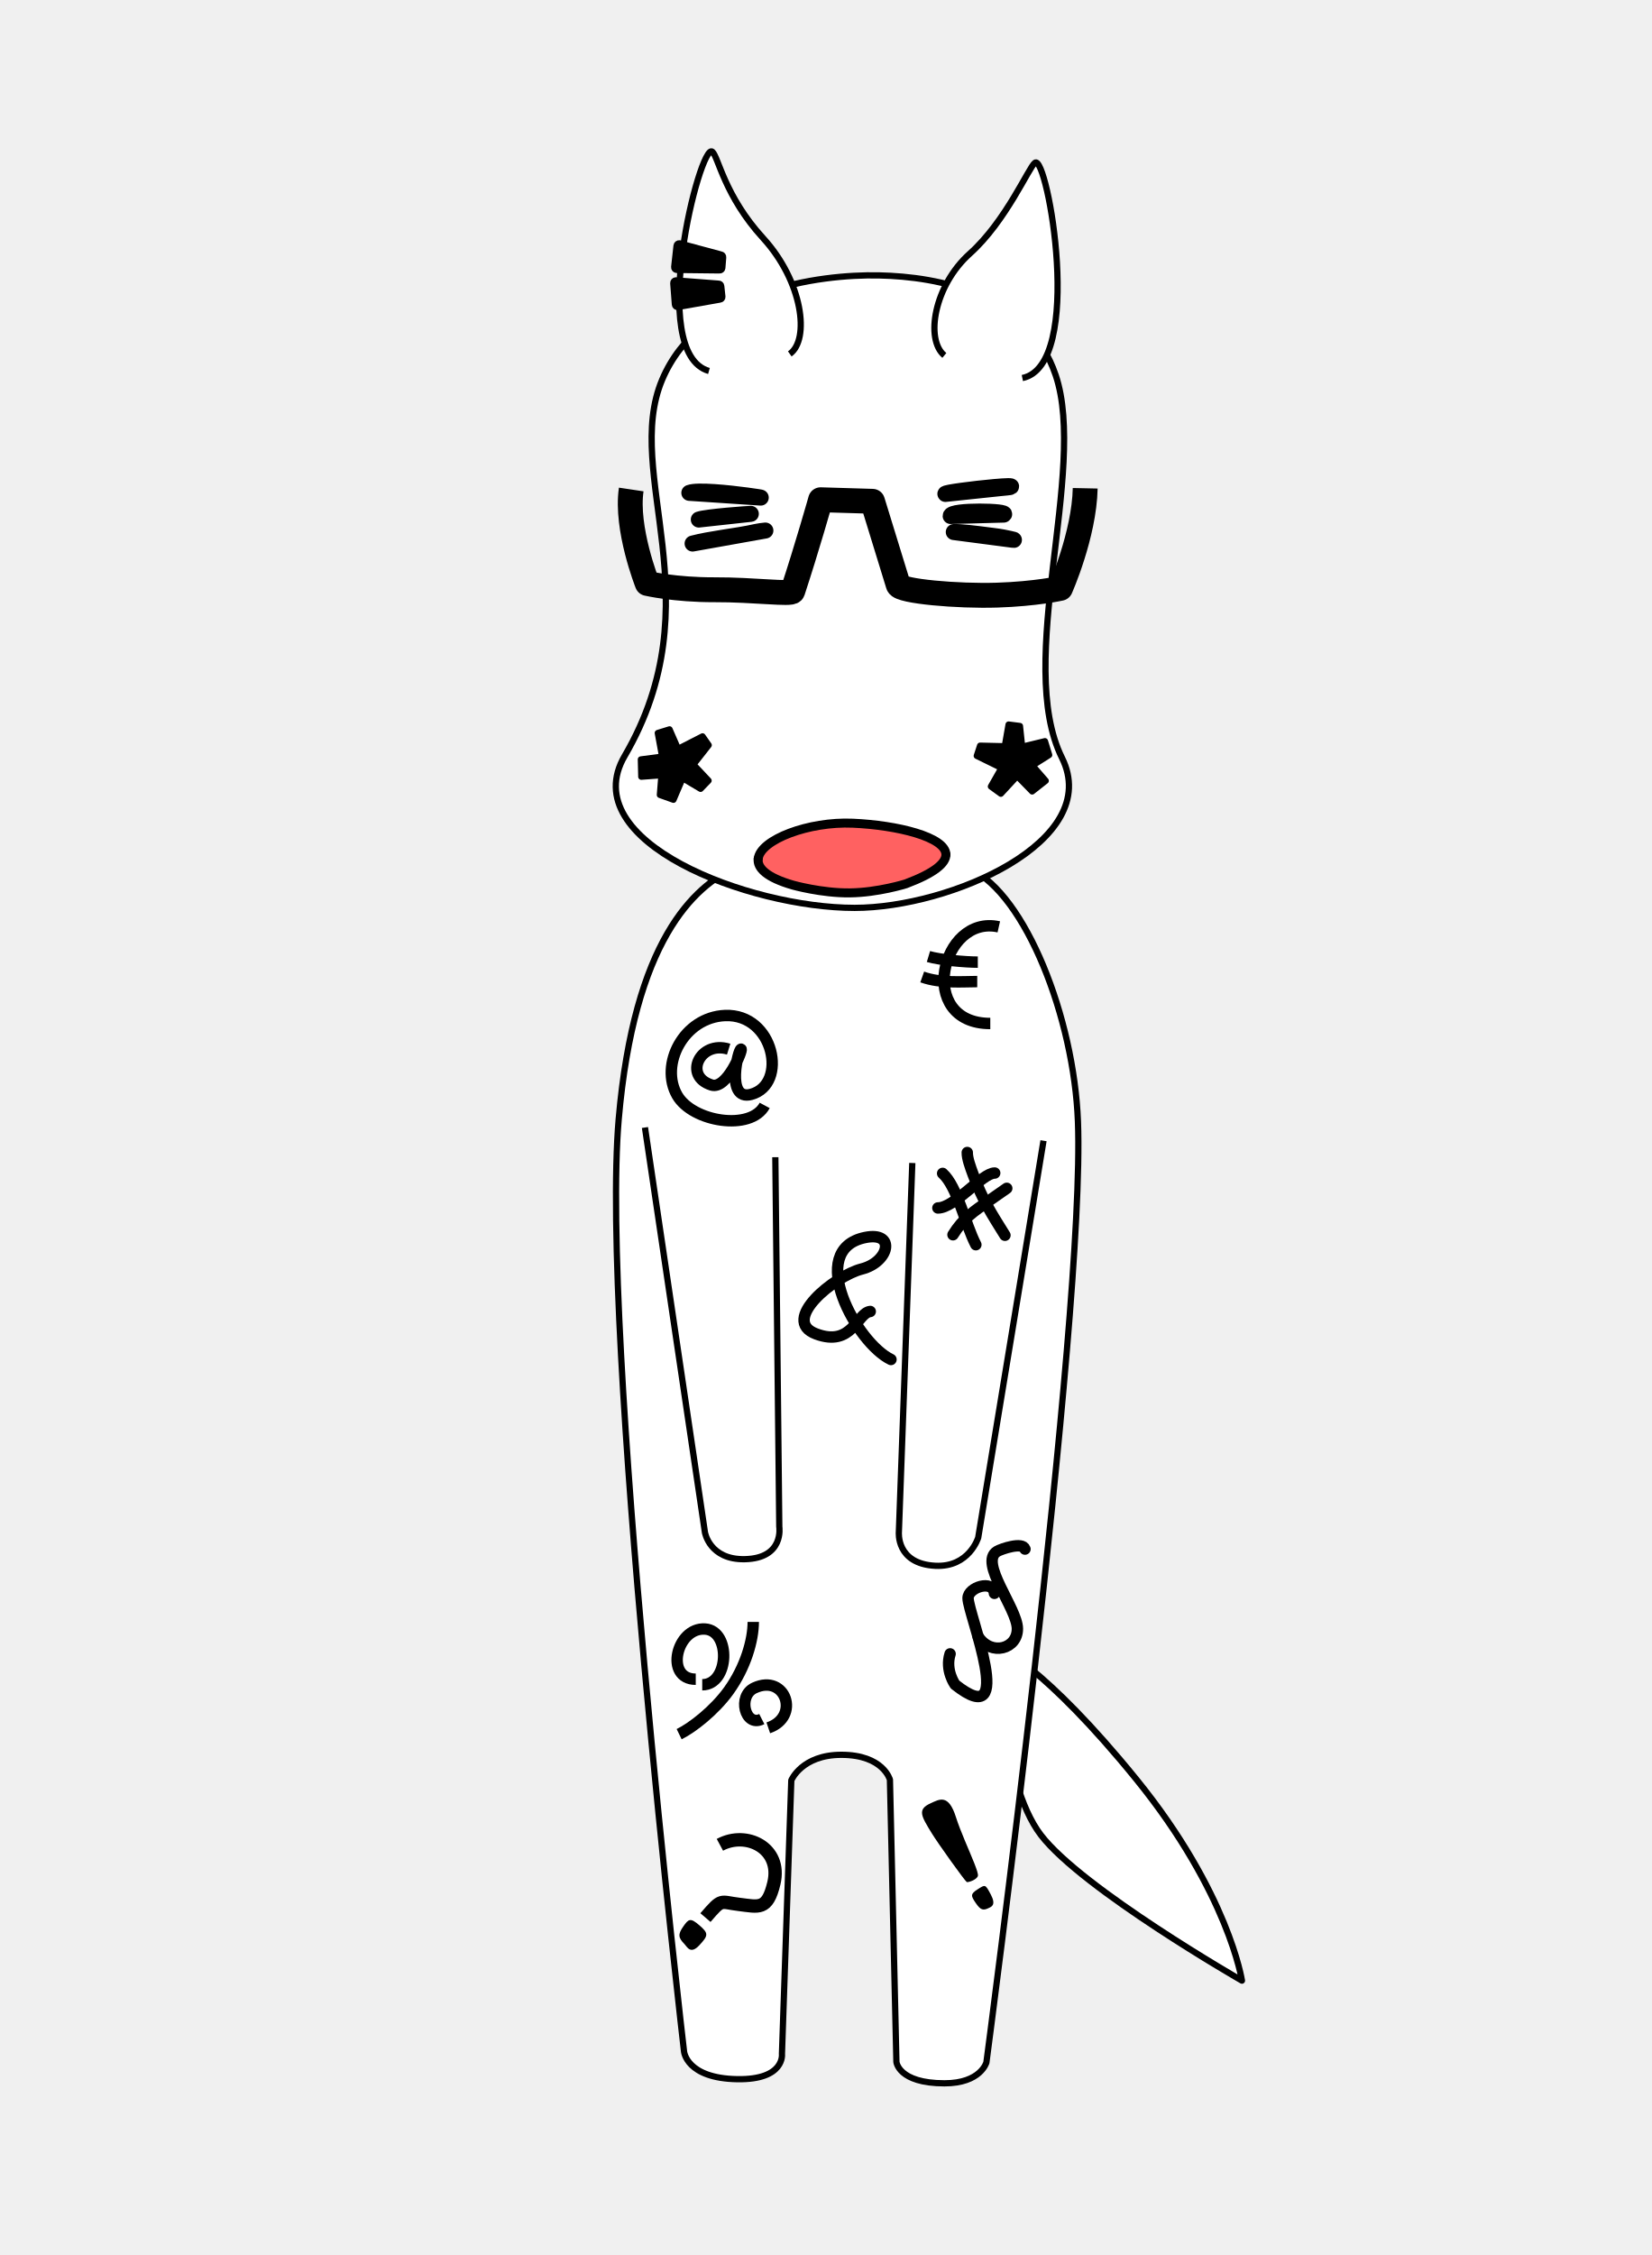
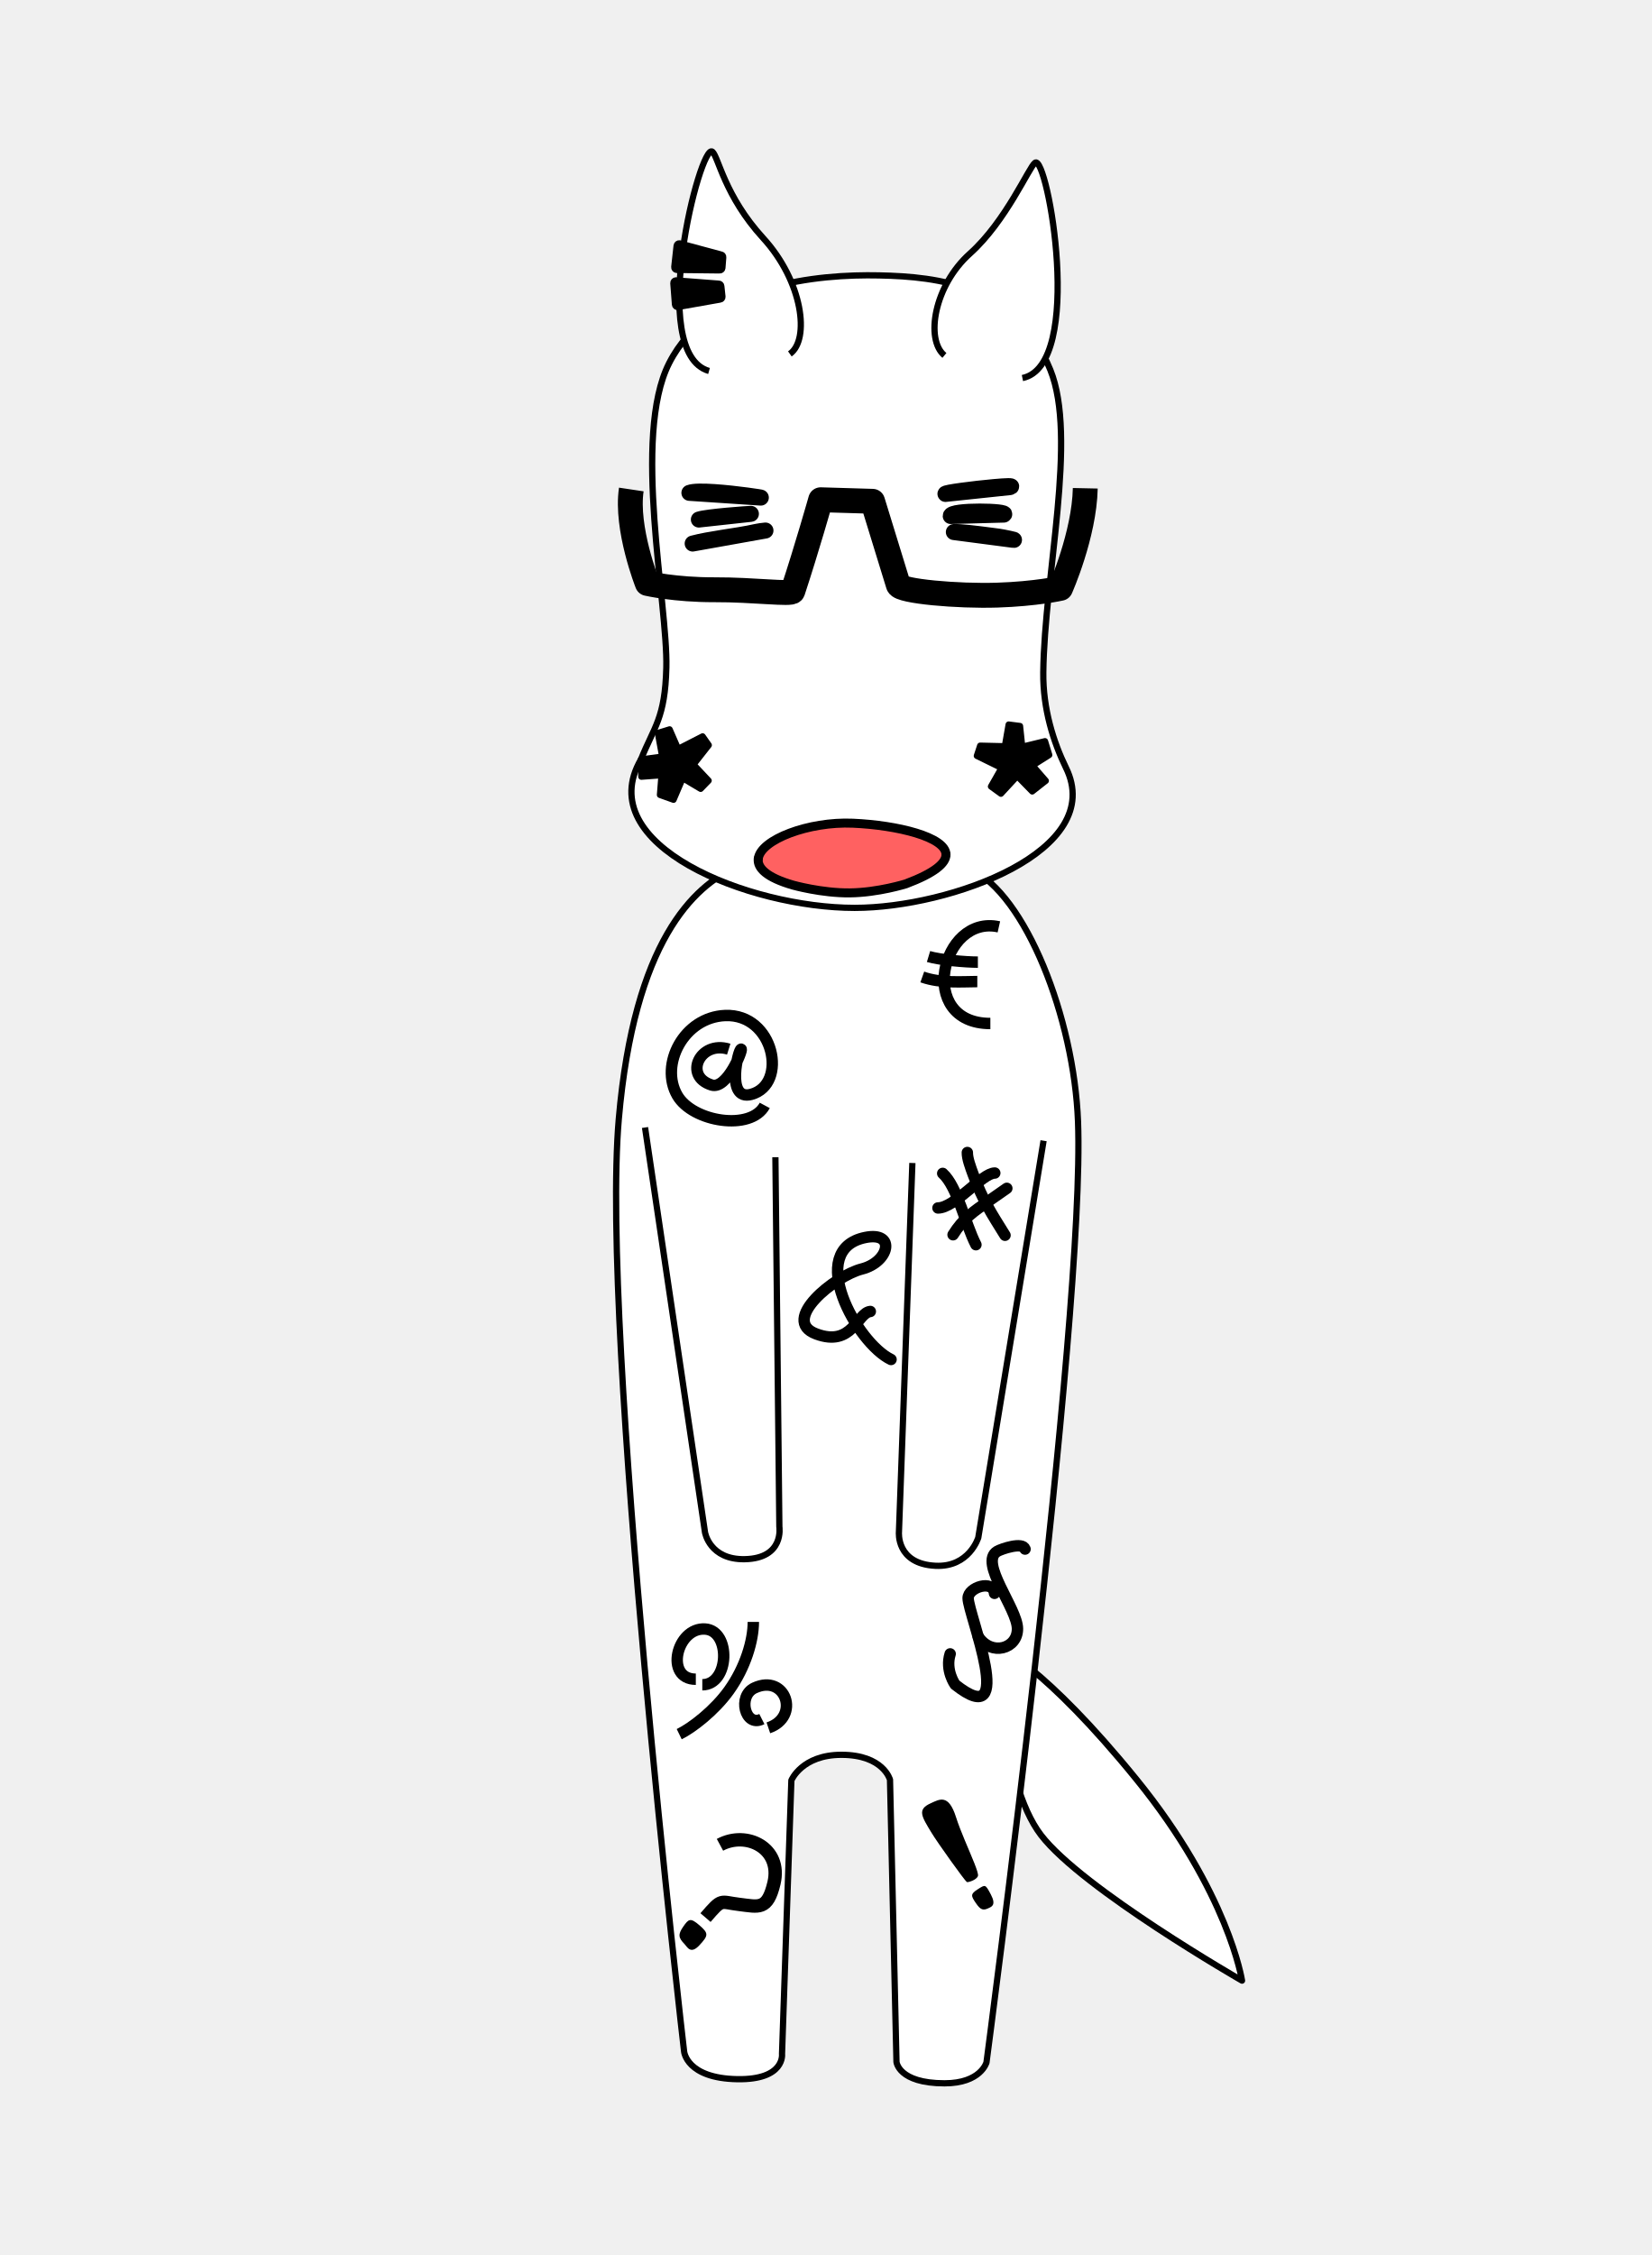
<svg xmlns="http://www.w3.org/2000/svg" xmlns:ns1="http://vectornator.io" height="100%" style="fill-rule:nonzero;clip-rule:evenodd;stroke-linecap:round;stroke-linejoin:round;" xml:space="preserve" width="100%" version="1.1" viewBox="0 0 2642.98 3608.14" id="svg239">
  <defs id="defs128" />
-   <g id="尻尾" ns1:layerName="尻尾">
-     <path stroke="#000000" stroke-width="10" d="M1665.99+2936.21C1732.26+3022.61+1987.76+3169.13+1987.76+3169.13C1987.76+3169.13+1966.38+3028.84+1818.85+2847.14C1671.33+2665.44+1595.43+2632.93+1595.43+2632.93C1595.43+2632.93+1599.71+2849.81+1665.99+2936.21Z" fill="#ffffff" stroke-linecap="butt" opacity="1" stroke-linejoin="round" id="path130" />
+   <g id="尻尾" ns1:layerName="尻尾" transform="translate(0.1138165)">
+     <path stroke="#000000" stroke-width="10" d="m 1665.99,2936.21 c 66.27,86.4 321.77,232.92 321.77,232.92 0,0 -21.38,-140.29 -168.91,-321.99 -147.52,-181.7 -223.42,-214.21 -223.42,-214.21 0,0 4.28,216.88 70.56,303.28 z" fill="#ffffff" stroke-linecap="butt" opacity="1" stroke-linejoin="round" id="path130" />
  </g>
-   <g id="胴体" ns1:layerName="胴体">
+   <g id="胴体" ns1:layerName="胴体" transform="translate(0.1138165)">
    <path stroke="#000000" stroke-width="10" d="m 1266.49,2848.63 c 0,0 16.7,-40.83 80.09,-40.83 67.37,0 77.76,39.85 77.76,39.85 l 10.37,451.41 c 0,0 2.81,34.37 76.96,34.37 58.11,0 67.08,-33.39 67.08,-33.39 0,0 158.51,-1192.47 146.51,-1505.47 -6.39,-166.57 -84,-363 -172,-404 -89.53,-41.71 -301.81,-35.29 -375,-3 -68,30 -163.28,118.62 -188.004,403 -29.792,342.61 104.544,1491.88 104.544,1491.88 0,0 3.49,43.06 85.37,44.38 76.7,1.24 71.34,-40.47 71.34,-40.47 z" fill="#ffffff" stroke-linecap="butt" opacity="1" stroke-linejoin="round" id="path133" />
-     <path stroke="#000000" stroke-width="18.255" d="M1166.22+1678.72C1120.24+1664.42+1093.19+1721.89+1138.8+1736.08C1163.38+1743.73+1189.07+1679.65+1186.08+1678.72C1182.07+1677.47+1160.5+1762.19+1202.15+1751.08C1261.87+1735.16+1238.97+1621.76+1160.55+1624.89C1094.35+1627.54+1055.29+1703.47+1083.95+1752.84C1108.54+1795.2+1201.64+1810.27+1223.9+1768.73" fill="none" stroke-linecap="butt" opacity="1" stroke-linejoin="round" id="path135" />
+     <path stroke="#000000" stroke-width="18.255" d="m 1166.22,1678.72 c -45.98,-14.3 -73.03,43.17 -27.42,57.36 24.58,7.65 50.27,-56.43 47.28,-57.36 -4.01,-1.25 -25.58,83.47 16.07,72.36 59.72,-15.92 36.82,-129.32 -41.6,-126.19 -66.2,2.65 -105.26,78.58 -76.6,127.95 24.59,42.36 117.69,57.43 139.95,15.89" fill="none" stroke-linecap="butt" opacity="1" stroke-linejoin="round" id="path135" />
    <g opacity="1" id="g143">
-       <path stroke="#000000" stroke-width="18.255" d="M1598.59+1483.02C1506.25+1462.22+1465.22+1637.66+1584.97+1637.66" fill="none" stroke-linecap="butt" opacity="1" stroke-linejoin="round" id="path137" />
-       <path stroke="#000000" stroke-width="18.255" d="M1486+1530.48C1504.13+1535.93+1545.29+1539.48+1564.99+1539.48" fill="none" stroke-linecap="butt" opacity="1" stroke-linejoin="round" id="path139" />
-       <path stroke="#000000" stroke-width="18.255" d="M1476.01+1563.21C1505.97+1573.84+1540.58+1570.57+1564.08+1570.57" fill="none" stroke-linecap="butt" opacity="1" stroke-linejoin="round" id="path141" />
+       <path stroke="#000000" stroke-width="18.255" d="m 1598.59,1483.02 c -92.34,-20.8 -133.37,154.64 -13.62,154.64" fill="none" stroke-linecap="butt" opacity="1" stroke-linejoin="round" id="path137" />
+       <path stroke="#000000" stroke-width="18.255" d="m 1486,1530.48 c 18.13,5.45 59.29,9 78.99,9" fill="none" stroke-linecap="butt" opacity="1" stroke-linejoin="round" id="path139" />
+       <path stroke="#000000" stroke-width="18.255" d="m 1476.01,1563.21 c 29.96,10.63 64.57,7.36 88.07,7.36" fill="none" stroke-linecap="butt" opacity="1" stroke-linejoin="round" id="path141" />
    </g>
    <g opacity="1" id="g151">
-       <path stroke="#000000" stroke-width="18.255" d="M1113.56+2686.87C1063.12+2686.87+1082.44+2603.56+1128.47+2606.55C1170.15+2609.26+1167.47+2695.72+1123.93+2695.72" fill="none" stroke-linecap="butt" opacity="1" stroke-linejoin="round" id="path145" />
-       <path stroke="#000000" stroke-width="18.255" d="M1205.6+2595.17C1205.6+2624.43+1193.34+2667.51+1166.47+2705C1143.78+2736.66+1108.06+2764.5+1086.99+2774.78" fill="none" stroke-linecap="butt" opacity="1" stroke-linejoin="round" id="path147" />
-       <path stroke="#000000" stroke-width="18.255" d="M1219.28+2750.62C1192.62+2764.14+1179.7+2713.6+1207.51+2700.78C1257.51+2677.75+1281.42+2747.17+1229.67+2764.66" fill="none" stroke-linecap="butt" opacity="1" stroke-linejoin="round" id="path149" />
+       <path stroke="#000000" stroke-width="18.255" d="m 1113.56,2686.87 c -50.44,0 -31.12,-83.31 14.91,-80.32 41.68,2.71 39,89.17 -4.54,89.17" fill="none" stroke-linecap="butt" opacity="1" stroke-linejoin="round" id="path145" />
+       <path stroke="#000000" stroke-width="18.255" d="m 1205.6,2595.17 c 0,29.26 -12.26,72.34 -39.13,109.83 -22.69,31.66 -58.41,59.5 -79.48,69.78" fill="none" stroke-linecap="butt" opacity="1" stroke-linejoin="round" id="path147" />
+       <path stroke="#000000" stroke-width="18.255" d="m 1219.28,2750.62 c -26.66,13.52 -39.58,-37.02 -11.77,-49.84 50,-23.03 73.91,46.39 22.16,63.88" fill="none" stroke-linecap="butt" opacity="1" stroke-linejoin="round" id="path149" />
    </g>
-     <path stroke="#000000" stroke-width="18.255" d="M1392.83+2098.45C1371.92+2100.46+1364.08+2156.05+1306.12+2134.32C1248.17+2112.6+1335.54+2041.53+1379.33+2030.43C1423.12+2019.34+1434.54+1969.95+1384.7+1980.07C1288.45+1999.61+1371.28+2149.21+1426.01+2175.26" fill="none" stroke-linecap="round" opacity="1" stroke-linejoin="round" id="path153" />
+     <path stroke="#000000" stroke-width="18.255" d="m 1392.83,2098.45 c -20.91,2.01 -28.75,57.6 -86.71,35.87 -57.95,-21.72 29.42,-92.79 73.21,-103.89 43.79,-11.09 55.21,-60.48 5.37,-50.36 -96.25,19.54 -13.42,169.14 41.31,195.19" fill="none" stroke-linecap="round" opacity="1" stroke-linejoin="round" id="path153" />
    <g opacity="1" id="g159">
-       <path stroke="#000000" stroke-width="18.255" d="M1640.48+2478.62C1636.99+2466.64+1602.55+2478.32+1595.86+2482.32C1566.41+2499.95+1628.04+2573.39+1628.35+2605.93C1628.65+2638.38+1586.57+2650.26+1565.66+2618.93" fill="none" stroke-linecap="round" opacity="1" stroke-linejoin="round" id="path155" />
-       <path stroke="#000000" stroke-width="18.255" d="M1591.58+2549.45C1589.53+2526.96+1549.31+2539.81+1549.37+2557.19C1549.45+2582.6+1628.94+2774.95+1528.61+2695.44C1528.61+2695.44+1512.22+2672.63+1520.65+2646.3" fill="none" stroke-linecap="round" opacity="1" stroke-linejoin="round" id="path157" />
+       <path stroke="#000000" stroke-width="18.255" d="m 1640.48,2478.62 c -3.49,-11.98 -37.93,-0.3 -44.62,3.7 -29.45,17.63 32.18,91.07 32.49,123.61 0.3,32.45 -41.78,44.33 -62.69,13" fill="none" stroke-linecap="round" opacity="1" stroke-linejoin="round" id="path155" />
+       <path stroke="#000000" stroke-width="18.255" d="m 1591.58,2549.45 c -2.05,-22.49 -42.27,-9.64 -42.21,7.74 0.08,25.41 79.57,217.76 -20.76,138.25 0,0 -16.39,-22.81 -7.96,-49.14" fill="none" stroke-linecap="round" opacity="1" stroke-linejoin="round" id="path157" />
    </g>
    <g opacity="1" id="g165">
-       <path stroke="#000000" stroke-width="21.417" d="M1152.2+2951.81C1194.6+2928.91+1251.97+2956.92+1238.63+3013.11C1228.17+3057.2+1214.32+3050.87+1183+3047.17C1151.68+3043.46+1156.45+3036.47+1129.08+3068.26" fill="none" stroke-linecap="butt" opacity="1" stroke-linejoin="round" id="path161" />
-       <path d="M1093.43+3082.73C1102.06+3070.33+1104.83+3067.97+1119.63+3080.8C1134.43+3093.64+1133.62+3097.05+1119.35+3112.47C1105.07+3127.89+1099.84+3115.11+1095.59+3110.76C1085.49+3100.44+1084.8+3095.13+1093.43+3082.73Z" opacity="1" fill="#000000" id="path163" />
+       <path stroke="#000000" stroke-width="21.417" d="m 1152.2,2951.81 c 42.4,-22.9 99.77,5.11 86.43,61.3 -10.46,44.09 -24.31,37.76 -55.63,34.06 -31.32,-3.71 -26.55,-10.7 -53.92,21.09" fill="none" stroke-linecap="butt" opacity="1" stroke-linejoin="round" id="path161" />
+       <path d="m 1093.43,3082.73 c 8.63,-12.4 11.4,-14.76 26.2,-1.93 14.8,12.84 13.99,16.25 -0.28,31.67 -14.28,15.42 -19.51,2.64 -23.76,-1.71 -10.1,-10.32 -10.79,-15.63 -2.16,-28.03 z" opacity="1" fill="#000000" id="path163" />
    </g>
    <g opacity="1" id="g171">
-       <path d="M1547.31+3011.37C1544.04+3009.36+1500.83+2949.04+1490.98+2932.83C1474.65+2905.98+1467.54+2895.22+1489.5+2885.34C1503.3+2879.13+1517.99+2869.44+1530.03+2907.63C1533.57+2918.83+1538.87+2932.12+1544.3+2945.15C1555.23+2971.39+1566.66+2996.58+1565.11+3001.64C1563.12+3008.14+1548.91+3012.36+1547.31+3011.37Z" opacity="1" fill="#000000" id="path167" />
-       <path d="M1561.67+3044.92C1553.98+3033.64+1552.71+3030.58+1564.8+3022.95C1576.89+3015.33+1576.82+3014.39+1585.76+3031.3C1594.71+3048.2+1586.79+3050.83+1582.82+3052.8C1573.41+3057.46+1569.35+3056.2+1561.67+3044.92Z" opacity="1" fill="#000000" id="path169" />
+       <path d="m 1547.31,3011.37 c -3.27,-2.01 -46.48,-62.33 -56.33,-78.54 -16.33,-26.85 -23.44,-37.61 -1.48,-47.49 13.8,-6.21 28.49,-15.9 40.53,22.29 3.54,11.2 8.84,24.49 14.27,37.52 10.93,26.24 22.36,51.43 20.81,56.49 -1.99,6.5 -16.2,10.72 -17.8,9.73 z" opacity="1" fill="#000000" id="path167" />
+       <path d="m 1561.67,3044.92 c -7.69,-11.28 -8.96,-14.34 3.13,-21.97 12.09,-7.62 12.02,-8.56 20.96,8.35 8.95,16.9 1.03,19.53 -2.94,21.5 -9.41,4.66 -13.47,3.4 -21.15,-7.88 z" opacity="1" fill="#000000" id="path169" />
    </g>
  </g>
-   <g id="右うで" ns1:layerName="右うで">
-     <path stroke="#000000" stroke-width="10" d="M1032.26+1804.07L1128.26+2451.93C1128.26+2451.93+1135.61+2495.97+1192.06+2494.79C1255.45+2493.47+1247.26+2442.93+1247.26+2442.93L1240.93+1851.61" fill="#ffffff" stroke-linecap="butt" opacity="1" stroke-linejoin="round" id="path174" />
+   <g id="右うで" ns1:layerName="右うで" transform="translate(0.1138165)">
+     <path stroke="#000000" stroke-width="10" d="m 1032.26,1804.07 96,647.86 c 0,0 7.35,44.04 63.8,42.86 63.39,-1.32 55.2,-51.86 55.2,-51.86 l -6.33,-591.32" fill="#ffffff" stroke-linecap="butt" opacity="1" stroke-linejoin="round" id="path174" />
  </g>
-   <g id="左うで" ns1:layerName="左うで">
-     <path stroke="#000000" stroke-width="10" d="M1460.16+1860.86L1438.65+2451.26C1438.65+2451.26+1433.81+2502.27+1497.14+2505.36C1551.29+2508+1565.65+2460.26+1565.65+2460.26L1670.15+1825.2" fill="#ffffff" stroke-linecap="butt" opacity="1" stroke-linejoin="round" id="path177" />
+   <g id="左うで" ns1:layerName="左うで" transform="translate(0.1138165)">
+     <path stroke="#000000" stroke-width="10" d="m 1460.16,1860.86 -21.51,590.4 c 0,0 -4.84,51.01 58.49,54.1 54.15,2.64 68.51,-45.1 68.51,-45.1 l 104.5,-635.06" fill="#ffffff" stroke-linecap="butt" opacity="1" stroke-linejoin="round" id="path177" />
    <g opacity="1" id="g187">
-       <path stroke="#000000" stroke-width="18.255" d="M1508.69+1877.51C1532.14+1898.59+1545.07+1959.18+1561.88+1991.61" fill="none" stroke-linecap="round" opacity="1" stroke-linejoin="round" id="path179" />
-       <path stroke="#000000" stroke-width="18.255" d="M1548.13+1844.1C1547.86+1853.11+1553.12+1867.52+1557.54+1879.41C1572.95+1920.77+1586.42+1941.08+1608.43+1976.5" fill="none" stroke-linecap="round" opacity="1" stroke-linejoin="round" id="path181" />
-       <path stroke="#000000" stroke-width="18.255" d="M1592.04+1876.93C1571.74+1876.93+1528.31+1932.81+1501.1+1932.81" fill="none" stroke-linecap="round" opacity="1" stroke-linejoin="round" id="path183" />
-       <path stroke="#000000" stroke-width="18.255" d="M1611.33+1901.4C1611.33+1901.4+1588+1917.66+1582.21+1921.72C1558.63+1938.26+1541.67+1949.29+1525.26+1975.68" fill="none" stroke-linecap="round" opacity="1" stroke-linejoin="round" id="path185" />
+       <path stroke="#000000" stroke-width="18.255" d="m 1508.69,1877.51 c 23.45,21.08 36.38,81.67 53.19,114.1" fill="none" stroke-linecap="round" opacity="1" stroke-linejoin="round" id="path179" />
+       <path stroke="#000000" stroke-width="18.255" d="m 1548.13,1844.1 c -0.27,9.01 4.99,23.42 9.41,35.31 15.41,41.36 28.88,61.67 50.89,97.09" fill="none" stroke-linecap="round" opacity="1" stroke-linejoin="round" id="path181" />
+       <path stroke="#000000" stroke-width="18.255" d="m 1592.04,1876.93 c -20.3,0 -63.73,55.88 -90.94,55.88" fill="none" stroke-linecap="round" opacity="1" stroke-linejoin="round" id="path183" />
+       <path stroke="#000000" stroke-width="18.255" d="m 1611.33,1901.4 c 0,0 -23.33,16.26 -29.12,20.32 -23.58,16.54 -40.54,27.57 -56.95,53.96" fill="none" stroke-linecap="round" opacity="1" stroke-linejoin="round" id="path185" />
    </g>
  </g>
-   <g id="頭" ns1:layerName="頭">
-     <path stroke="#000000" stroke-width="10" d="M1406.74+440.662C1502.74+442.662+1645.74+469.662+1689.74+600.662C1740.8+752.675+1623.74+1059.66+1699.74+1212.66C1766.06+1346.17+1520.74+1452.66+1367.74+1452.66C1198.72+1452.66+919.622+1346.87+999.742+1209.66C1144.67+961.457+996.075+758.772+1059.74+607.662C1120.3+463.935+1310.74+438.662+1406.74+440.662Z" fill="#ffffff" stroke-linecap="butt" opacity="1" stroke-linejoin="round" id="path190" />
+   <g id="頭-4" ns1:layerName="頭" transform="matrix(-1,0,0,1,2973.741,0)" style="clip-rule:evenodd;fill-rule:nonzero;stroke-linecap:round;stroke-linejoin:round">
+     <path stroke="#000000" stroke-width="10" d="m 1566.887,440.662 c -96,2 -219.222,15.815 -274.21,151.21 -43.867,108.009 9.463,328.539 11.278,484.15 0.682,58.441 -16.46,111.622 -36.111,152.021 -66.32,133.51 185.043,224.617 338.043,224.617 169.02,0 422.12,-100.3 342,-237.51 -21.132,-52.645 -38.603,-65.714 -40.63,-146.843 -2.543,-101.781 55.137,-369.451 -4.358,-487.015 C 1837.945,452.947 1662.887,438.662 1566.887,440.662 Z" fill="#ffffff" stroke-linecap="butt" opacity="1" stroke-linejoin="round" id="path190-4" />
  </g>
-   <g id="右耳" ns1:layerName="右耳">
-     <path stroke="#000000" stroke-width="10" d="M1134.69+593.597C1034.2+565.139+1121.09+226.808+1140+242.692C1149.74+250.879+1159.45+313.336+1221.27+380.908C1284.88+450.424+1296.52+543.303+1264.08+566.28" fill="#ffffff" stroke-linecap="butt" opacity="1" stroke-linejoin="round" id="path193" />
-     <path stroke="#000000" stroke-width="10" d="M1080.22+487.364L1077.61+453.136C1077.44+450.823+1079.17+448.805+1081.48+448.629L1149.82+453.874C1152.13+453.698+1154.15+455.43+1154.32+457.742L1156.14+474.786C1156.32+477.099+1154.59+479.116+1152.28+479.293L1084.73+491.233C1082.42+491.409+1080.4+489.677+1080.22+487.364Z" fill="#000000" stroke-linecap="butt" opacity="1" stroke-linejoin="round" id="path195" />
-     <path stroke="#000000" stroke-width="10" d="M1079.1+427.237L1082.87+393.117C1083.13+390.811+1085.2+389.149+1087.51+389.404L1153.69+407.205C1156+407.46+1157.66+409.535+1157.4+411.841L1156.04+428.927C1155.78+431.232+1153.71+432.895+1151.4+432.64L1082.81+431.873C1080.51+431.618+1078.84+429.542+1079.1+427.237Z" fill="#000000" stroke-linecap="butt" opacity="1" stroke-linejoin="round" id="path197" />
+   <g id="右耳" ns1:layerName="右耳" transform="translate(0.1138165)">
+     <path stroke="#000000" stroke-width="10" d="m 1134.69,593.597 c -100.49,-28.458 -13.6,-366.789 5.31,-350.905 9.74,8.187 19.45,70.644 81.27,138.216 63.61,69.516 75.25,162.395 42.81,185.372" fill="#ffffff" stroke-linecap="butt" opacity="1" stroke-linejoin="round" id="path193" />
+     <path stroke="#000000" stroke-width="10" d="m 1080.22,487.364 -2.61,-34.228 c -0.17,-2.313 1.56,-4.331 3.87,-4.507 l 68.34,5.245 c 2.31,-0.176 4.33,1.556 4.5,3.868 l 1.82,17.044 c 0.18,2.313 -1.55,4.33 -3.86,4.507 l -67.55,11.94 c -2.31,0.176 -4.33,-1.556 -4.51,-3.869 z" fill="#000000" stroke-linecap="butt" opacity="1" stroke-linejoin="round" id="path195" />
+     <path stroke="#000000" stroke-width="10" d="m 1079.1,427.237 3.77,-34.12 c 0.26,-2.306 2.33,-3.968 4.64,-3.713 l 66.18,17.801 c 2.31,0.255 3.97,2.33 3.71,4.636 l -1.36,17.086 c -0.26,2.305 -2.33,3.968 -4.64,3.713 l -68.59,-0.767 c -2.3,-0.255 -3.97,-2.331 -3.71,-4.636 z" fill="#000000" stroke-linecap="butt" opacity="1" stroke-linejoin="round" id="path197" />
  </g>
-   <g id="左耳" ns1:layerName="左耳">
-     <path stroke="#000000" stroke-width="10" d="M1636.29+604.898C1736.85+584.29+1676.25+246.122+1656.57+260.328C1646.67+267.468+1610.15+353.967+1552.3+405.734C1495.02+456.991+1480.52+543.146+1511.44+568.697" fill="#ffffff" stroke-linecap="butt" opacity="1" stroke-linejoin="round" id="path200" />
+   <g id="左耳" ns1:layerName="左耳" transform="translate(0.1138165)">
+     <path stroke="#000000" stroke-width="10" d="m 1636.29,604.898 c 100.56,-20.608 39.96,-358.776 20.28,-344.57 -9.9,7.14 -46.42,93.639 -104.27,145.406 -57.28,51.257 -71.78,137.412 -40.86,162.963" fill="#ffffff" stroke-linecap="butt" opacity="1" stroke-linejoin="round" id="path200" />
  </g>
-   <g id="右めもと" ns1:layerName="右めもと">
-     <path stroke="#000000" stroke-width="25.612" d="M1225.02+848.893C1219.48+849.48+1214.36+850.121+1210.87+850.908C1193.43+854.837+1173.96+857.648+1154.91+860.666C1138.61+863.248+1122.63+865.981+1108.5+869.694L1225.02+848.893Z" fill="#ffffff" stroke-linecap="butt" opacity="1" stroke-linejoin="round" id="path203" />
+   <g id="右めもと" ns1:layerName="右めもと" transform="translate(0.1138165)">
+     <path stroke="#000000" stroke-width="25.612" d="m 1225.02,848.893 c -5.54,0.587 -10.66,1.228 -14.15,2.015 -17.44,3.929 -36.91,6.74 -55.96,9.758 -16.3,2.582 -32.28,5.315 -46.41,9.028 z" fill="#ffffff" stroke-linecap="butt" opacity="1" stroke-linejoin="round" id="path203" />
  </g>
-   <g id="右目" ns1:layerName="右目">
-     <path stroke="#000000" stroke-width="25.612" d="M1201.58+822.163C1198.11+822.174+1131.04+826.91+1118.42+831.303L1201.4+822.228C1201.77+822.185+1201.81+822.162+1201.58+822.163Z" fill="none" stroke-linecap="butt" opacity="1" stroke-linejoin="round" id="path206" />
+   <g id="右目" ns1:layerName="右目" transform="translate(0.1138165)">
+     <path stroke="#000000" stroke-width="25.612" d="m 1201.58,822.163 c -3.47,0.011 -70.54,4.747 -83.16,9.14 l 82.98,-9.075 c 0.37,-0.043 0.41,-0.066 0.18,-0.065 z" fill="none" stroke-linecap="butt" opacity="1" stroke-linejoin="round" id="path206" />
  </g>
-   <g id="右まつげ" ns1:layerName="右まつげ">
-     <path stroke="#000000" stroke-width="25.612" d="M1217.6+796.184C1218.22+796.106+1208.94+794.591+1195.36+792.786C1165.97+788.879+1116.4+783.611+1103.27+788.587L1217.6+796.184Z" fill="none" stroke-linecap="butt" opacity="1" stroke-linejoin="round" id="path209" />
+   <g id="右まつげ" ns1:layerName="右まつげ" transform="translate(0.1138165)">
+     <path stroke="#000000" stroke-width="25.612" d="m 1217.6,796.184 c 0.62,-0.078 -8.66,-1.593 -22.24,-3.398 -29.39,-3.907 -78.96,-9.175 -92.09,-4.199 z" fill="none" stroke-linecap="butt" opacity="1" stroke-linejoin="round" id="path209" />
  </g>
-   <g id="左めもと" ns1:layerName="左めもと">
-     <path stroke="#000000" stroke-width="25.612" d="M1582.56+856.588C1563.29+854.058+1537.1+850.828+1526.52+851.33L1620.55+863.649C1630.89+864.985+1604.08+859.415+1598.69+858.719C1594.64+858.195+1588.99+857.431+1582.56+856.588Z" fill="none" stroke-linecap="butt" opacity="1" stroke-linejoin="round" id="path212" />
+   <g id="左めもと" ns1:layerName="左めもと" transform="translate(0.1138165)">
+     <path stroke="#000000" stroke-width="25.612" d="m 1582.56,856.588 c -19.27,-2.53 -45.46,-5.76 -56.04,-5.258 l 94.03,12.319 c 10.34,1.336 -16.47,-4.234 -21.86,-4.93 -4.05,-0.524 -9.7,-1.288 -16.13,-2.131 z" fill="none" stroke-linecap="butt" opacity="1" stroke-linejoin="round" id="path212" />
  </g>
-   <g id="左目" ns1:layerName="左目">
-     <path stroke="#000000" stroke-width="25.612" d="M1567.87+818.512C1545.34+818.526+1521.53+820.54+1521.53+825.643L1606.51+823.395C1611.65+820.485+1590.4+818.499+1567.87+818.512Z" fill="none" stroke-linecap="butt" opacity="1" stroke-linejoin="round" id="path215" />
+   <g id="左目" ns1:layerName="左目" transform="translate(0.1138165)">
+     <path stroke="#000000" stroke-width="25.612" d="m 1567.87,818.512 c -22.53,0.014 -46.34,2.028 -46.34,7.131 l 84.98,-2.248 c 5.14,-2.91 -16.11,-4.896 -38.64,-4.883 z" fill="none" stroke-linecap="butt" opacity="1" stroke-linejoin="round" id="path215" />
  </g>
-   <g id="左まつげ" ns1:layerName="左まつげ">
-     <path stroke="#000000" stroke-width="25.612" d="M1590.97+779.316C1559.07+782.18+1510.91+788.381+1513.14+790.307L1616.45+779.405C1623.4+777.085+1610.12+777.598+1590.97+779.316Z" fill="none" stroke-linecap="butt" opacity="1" stroke-linejoin="round" id="path218" />
+   <g id="左まつげ" ns1:layerName="左まつげ" transform="translate(0.1138165)">
+     <path stroke="#000000" stroke-width="25.612" d="m 1590.97,779.316 c -31.9,2.864 -80.06,9.065 -77.83,10.991 l 103.31,-10.902 c 6.95,-2.32 -6.33,-1.807 -25.48,-0.089 z" fill="none" stroke-linecap="butt" opacity="1" stroke-linejoin="round" id="path218" />
  </g>
-   <g id="右頬" ns1:layerName="右頬">
-     <path stroke="#000000" stroke-width="10" d="M1124.42+1178.25L1134.27+1192.27L1109.88+1223.34L1134.05+1249.02L1121.29+1262.18L1092.65+1245.14L1077.88+1279.66L1056.17+1271.89L1058.64+1240.39L1026.41+1242.76L1025.74+1215.15L1059.75+1210.61L1052.82+1172.85L1071.61+1167.03L1085.26+1198.31L1124.42+1178.25Z" fill="#000000" stroke-linecap="butt" opacity="1" stroke-linejoin="round" id="path221" />
+   <g id="右頬" ns1:layerName="右頬" transform="translate(0.1138165)">
+     <path stroke="#000000" stroke-width="10" d="m 1124.42,1178.25 9.85,14.02 -24.39,31.07 24.17,25.68 -12.76,13.16 -28.64,-17.04 -14.77,34.52 -21.71,-7.77 2.47,-31.5 -32.23,2.37 -0.67,-27.61 34.01,-4.54 -6.93,-37.76 18.79,-5.82 13.65,31.28 z" fill="#000000" stroke-linecap="butt" opacity="1" stroke-linejoin="round" id="path221" />
  </g>
-   <g id="左頬" ns1:layerName="左頬">
-     <path stroke="#000000" stroke-width="10" d="M1563.34+1209.42L1568.68+1193.14L1608.17+1194.07L1614.26+1159.33L1632.44+1161.67L1635.94+1194.82L1672.43+1185.97L1679.21+1208.01L1652.5+1224.9L1673.7+1249.29L1651.98+1266.36L1627.98+1241.83L1601.89+1270L1585.97+1258.43L1602.86+1228.77L1563.34+1209.42Z" fill="#000000" stroke-linecap="butt" opacity="1" stroke-linejoin="round" id="path224" />
+   <g id="左頬" ns1:layerName="左頬" transform="translate(0.1138165)">
+     <path stroke="#000000" stroke-width="10" d="m 1563.34,1209.42 5.34,-16.28 39.49,0.93 6.09,-34.74 18.18,2.34 3.5,33.15 36.49,-8.85 6.78,22.04 -26.71,16.89 21.2,24.39 -21.72,17.07 -24,-24.53 -26.09,28.17 -15.92,-11.57 16.89,-29.66 z" fill="#000000" stroke-linecap="butt" opacity="1" stroke-linejoin="round" id="path224" />
  </g>
-   <g id="口の中" ns1:layerName="口の中">
-     <path d="M1268.84+1416.16C1140.84+1379.16+1260.47+1312.63+1364.84+1317.16C1470.59+1321.76+1590.72+1361.33+1449.84+1414.16C1449.84+1414.16+1405.39+1428.18+1360.14+1428.68C1314.89+1429.18+1268.84+1416.16+1268.84+1416.16Z" opacity="1" fill="#ff6161" id="path227" />
+   <g id="口の中" ns1:layerName="口の中" transform="translate(0.1138165)">
+     <path d="m 1268.84,1416.16 c -128,-37 -8.37,-103.53 96,-99 105.75,4.6 225.88,44.17 85,97 0,0 -44.45,14.02 -89.7,14.52 -45.25,0.5 -91.3,-12.52 -91.3,-12.52 z" opacity="1" fill="#ff6161" id="path227" />
  </g>
-   <g id="下唇" ns1:layerName="下唇">
+   <g id="下唇" ns1:layerName="下唇" transform="translate(0.1138165)">
    <path stroke="#000000" stroke-width="14.4" d="m 1513.94,1367.32 c 0.15,13.68 -18,29.55 -64.1,46.84 0,0 -44.45,14.02 -89.7,14.52 -45.25,0.5 -91.3,-12.52 -91.3,-12.52 -41.75,-12.06 -57.15,-27.27 -55.34,-42.13" fill="none" stroke-linecap="butt" opacity="1" stroke-linejoin="round" id="path230" style="stroke-linecap:round" />
  </g>
-   <g id="上唇" ns1:layerName="上唇">
+   <g id="上唇" ns1:layerName="上唇" transform="translate(0.1138165)">
    <path stroke="#000000" stroke-width="14.4" d="m 1213.5,1374.03 c 3.75,-30.71 81.01,-59.92 151.34,-56.87 71.14,3.1 148.79,22.02 149.1,50.16" fill="none" stroke-linecap="butt" opacity="1" stroke-linejoin="round" id="path233" style="stroke-linecap:round" />
  </g>
-   <g id="メガネ" ns1:layerName="メガネ">
-     <path stroke="#000000" stroke-width="39.805" d="M1010.3+783.213C1001+845.468+1035.95+933.563+1035.95+933.563C1035.95+933.563+1080.45+943.855+1143.51+943.64C1206.58+943.426+1266.84+951.732+1268.71+946.065C1291.37+877.363+1313.36+799.626+1313.36+799.626L1396.5+802.119C1396.5+802.119+1429.41+909.537+1437.67+935.916C1440.87+946.161+1532.68+954.282+1595.91+952.242C1658.09+950.236+1697.29+941.367+1697.29+941.367C1697.29+941.367+1735.29+856.067+1736.88+781.257" fill="none" stroke-linecap="butt" opacity="1" stroke-linejoin="round" id="path236" />
+   <g id="メガネ" ns1:layerName="メガネ" transform="translate(0.1138165)">
+     <path stroke="#000000" stroke-width="39.805" d="m 1010.3,783.213 c -9.3,62.255 25.65,150.35 25.65,150.35 0,0 44.5,10.292 107.56,10.077 63.07,-0.214 123.33,8.092 125.2,2.425 22.66,-68.702 44.65,-146.439 44.65,-146.439 l 83.14,2.493 c 0,0 32.91,107.418 41.17,133.797 3.2,10.245 95.01,18.366 158.24,16.326 62.18,-2.006 101.38,-10.875 101.38,-10.875 0,0 38,-85.3 39.59,-160.11" fill="none" stroke-linecap="butt" opacity="1" stroke-linejoin="round" id="path236" />
  </g>
</svg>
